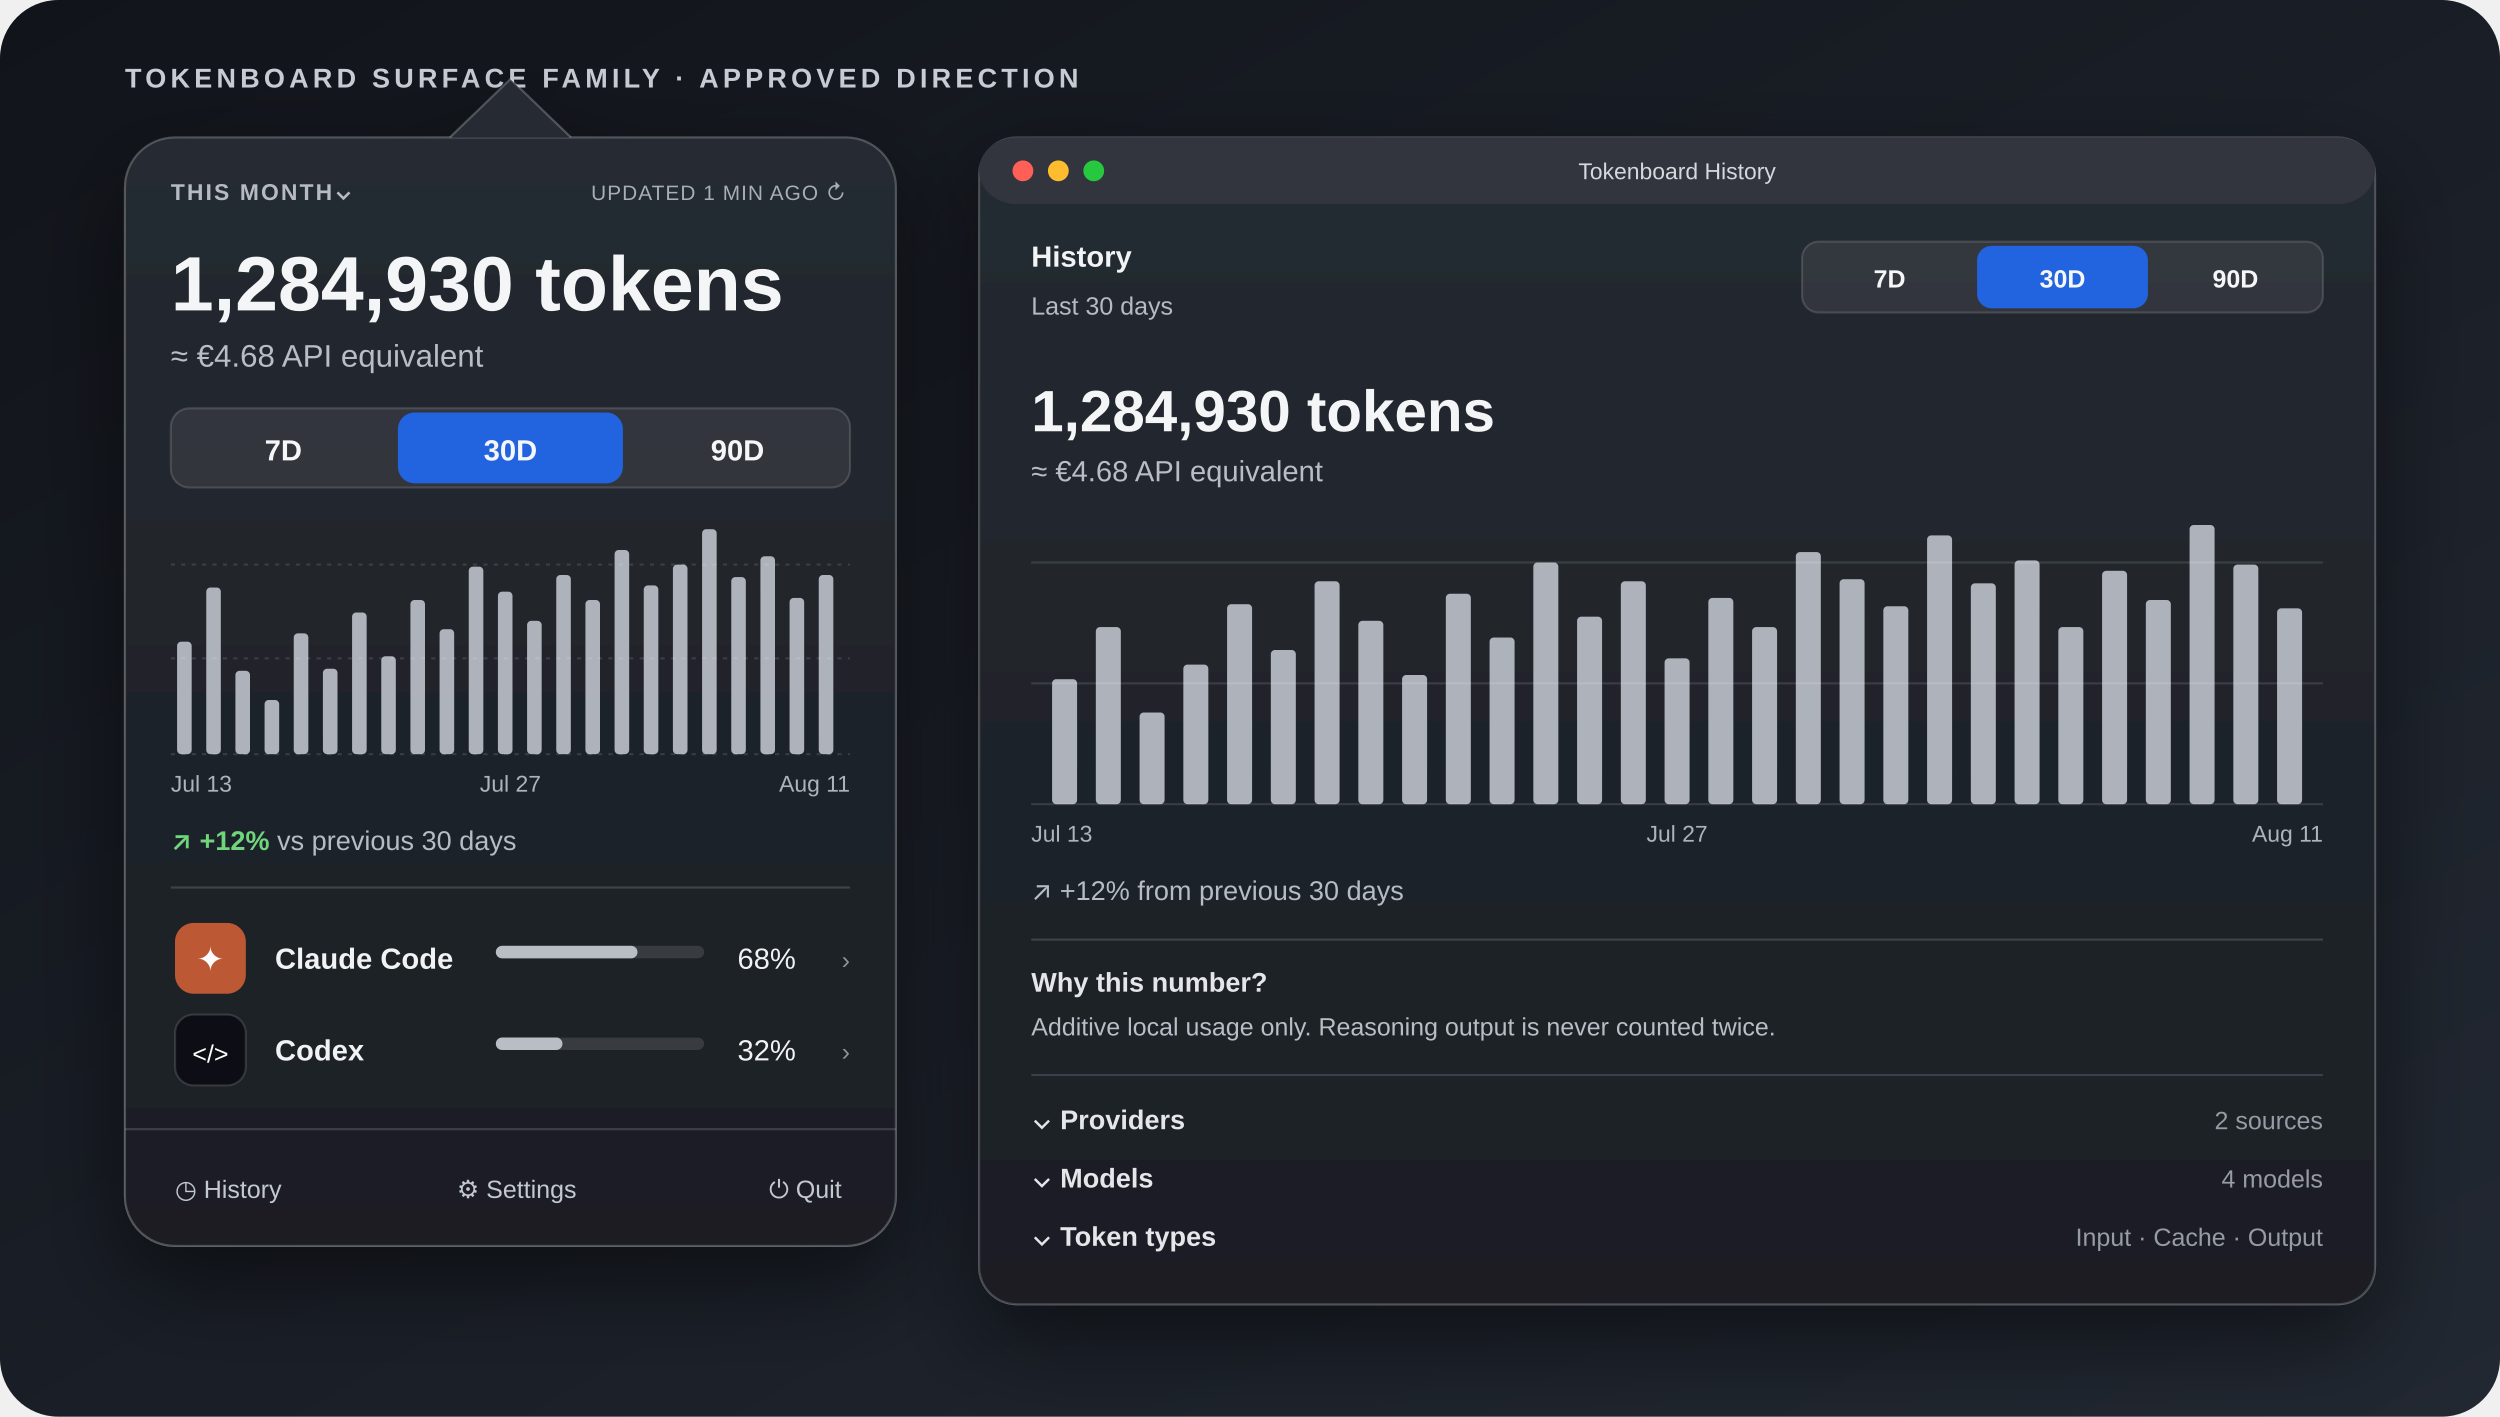
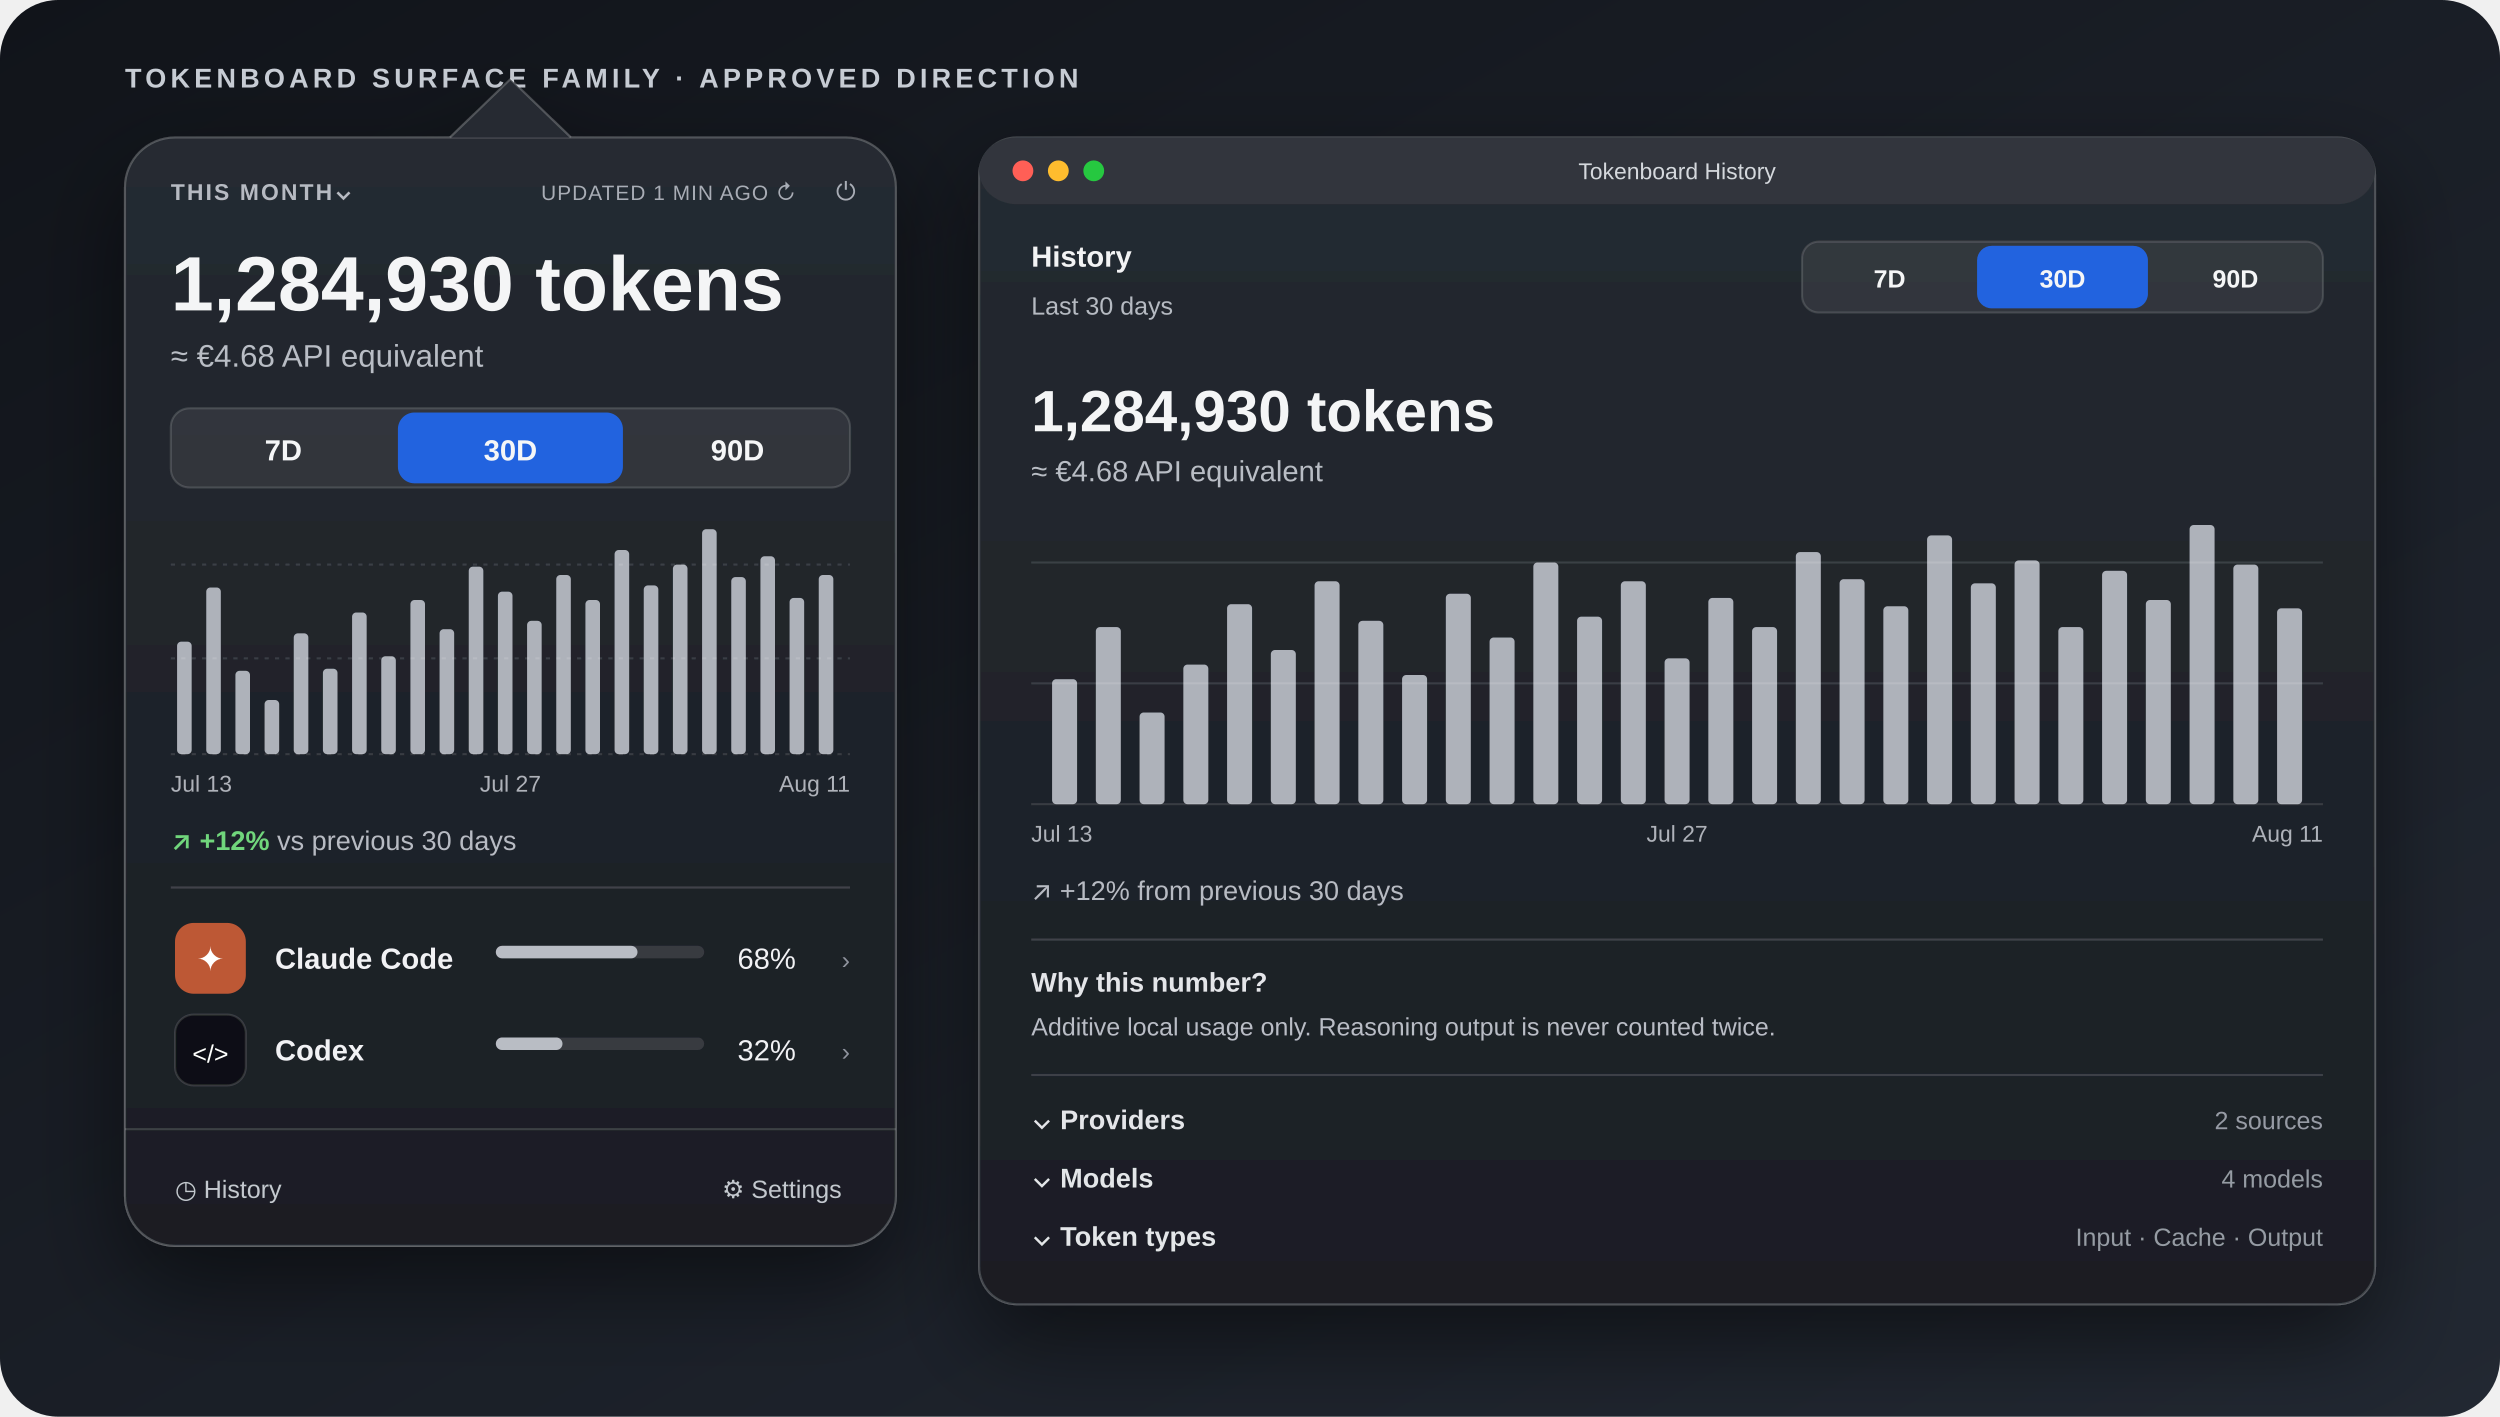
<svg xmlns="http://www.w3.org/2000/svg" width="1200" height="680" viewBox="0 0 1200 680" role="img" aria-labelledby="title desc">
  <defs>
    <linearGradient id="bg" x1="0" y1="0" x2="1" y2="1">
      <stop stop-color="#11141a" />
      <stop offset="1" stop-color="#222832" />
    </linearGradient>
    <linearGradient id="surface" x1="0" y1="0" x2="0" y2="1">
      <stop stop-color="#252a31" />
      <stop offset="1" stop-color="#1a1e24" />
    </linearGradient>
    <filter id="shadow" x="-20%" y="-20%" width="140%" height="150%">
      <feDropShadow dx="0" dy="18" stdDeviation="22" flood-color="#000" flood-opacity=".5" />
    </filter>
  </defs>
  <rect width="1200" height="680" rx="28" fill="url(#bg)" />
  <g font-family="-apple-system,BlinkMacSystemFont,'SF Pro Display','Helvetica Neue',Arial,sans-serif">
    <text x="60" y="42" fill="#c8cdd5" font-size="13" font-weight="700" letter-spacing="2">TOKENBOARD SURFACE FAMILY · APPROVED DIRECTION</text>
    <g filter="url(#shadow)">
      <rect x="60" y="66" width="370" height="532" rx="24" fill="url(#surface)" stroke="#fff" stroke-opacity=".22" />
      <path d="M216 66l29-28 29 28" fill="#252a31" stroke="#fff" stroke-opacity=".22" />
      <g transform="translate(0 -4)">
        <text x="82" y="100" fill="#b6bac2" font-size="11" font-weight="650" letter-spacing="1">THIS MONTH⌄</text>
-         <text x="406" y="100" text-anchor="end" fill="#a8adb6" font-size="10" letter-spacing=".5">UPDATED 1 MIN AGO ↻</text>
+         <text x="382" y="100" text-anchor="end" fill="#a8adb6" font-size="10" letter-spacing=".5">UPDATED 1 MIN AGO ↻</text>
+         <text x="406" y="100" text-anchor="middle" fill="#a8adb6" font-size="12">⏻</text>
        <text x="82" y="153" fill="#f4f5f6" font-size="37" font-weight="650">1,284,930 tokens</text>
        <text x="82" y="180" fill="#b9bdc5" font-size="15">≈ €4.68 API equivalent</text>
        <rect x="82" y="200" width="326" height="38" rx="9" fill="#fff" fill-opacity=".07" stroke="#fff" stroke-opacity=".15" />
        <rect x="191" y="202" width="108" height="34" rx="8" fill="#2364df" />
        <g fill="#f5f6f7" font-size="14" font-weight="600">
          <text x="136" y="225" text-anchor="middle">7D</text>
          <text x="245" y="225" text-anchor="middle">30D</text>
          <text x="354" y="225" text-anchor="middle">90D</text>
        </g>
        <g fill="#aeb2ba">
          <rect x="85" y="312" width="7" height="54" rx="2" />
          <rect x="99" y="286" width="7" height="80" rx="2" />
          <rect x="113" y="326" width="7" height="40" rx="2" />
          <rect x="127" y="340" width="7" height="26" rx="2" />
          <rect x="141" y="308" width="7" height="58" rx="2" />
          <rect x="155" y="325" width="7" height="41" rx="2" />
          <rect x="169" y="298" width="7" height="68" rx="2" />
          <rect x="183" y="319" width="7" height="47" rx="2" />
          <rect x="197" y="292" width="7" height="74" rx="2" />
          <rect x="211" y="306" width="7" height="60" rx="2" />
          <rect x="225" y="276" width="7" height="90" rx="2" />
          <rect x="239" y="288" width="7" height="78" rx="2" />
          <rect x="253" y="302" width="7" height="64" rx="2" />
          <rect x="267" y="280" width="7" height="86" rx="2" />
          <rect x="281" y="292" width="7" height="74" rx="2" />
          <rect x="295" y="268" width="7" height="98" rx="2" />
          <rect x="309" y="285" width="7" height="81" rx="2" />
          <rect x="323" y="275" width="7" height="91" rx="2" />
          <rect x="337" y="258" width="7" height="108" rx="2" />
          <rect x="351" y="281" width="7" height="85" rx="2" />
          <rect x="365" y="271" width="7" height="95" rx="2" />
          <rect x="379" y="291" width="7" height="75" rx="2" />
          <rect x="393" y="280" width="7" height="86" rx="2" />
        </g>
        <path d="M82 275H408M82 320H408M82 366H408" stroke="#fff" stroke-opacity=".12" stroke-dasharray="2 3" />
        <g fill="#aeb2ba" font-size="11">
          <text x="82" y="384">Jul 13</text>
          <text x="245" y="384" text-anchor="middle">Jul 27</text>
          <text x="408" y="384" text-anchor="end">Aug 11</text>
        </g>
        <text x="82" y="412" fill="#70d67c" font-size="13" font-weight="600">↗ +12% <tspan fill="#b7bbc3" font-weight="450">vs previous 30 days</tspan>
        </text>
        <path d="M82 430H408" stroke="#fff" stroke-opacity=".15" />
        <rect x="84" y="447" width="34" height="34" rx="9" fill="#bd5834" />
        <text x="101" y="470" text-anchor="middle" fill="#fff" font-size="16">✦</text>
        <text x="132" y="469" fill="#f1f2f4" font-size="14" font-weight="600">Claude Code</text>
        <rect x="238" y="458" width="100" height="6" rx="3" fill="#fff" fill-opacity=".12" />
        <rect x="238" y="458" width="68" height="6" rx="3" fill="#b9bdc4" />
        <text x="382" y="469" fill="#f1f2f4" font-size="14" text-anchor="end">68%</text>
        <text x="404" y="469" fill="#8e939c">›</text>
        <rect x="84" y="491" width="34" height="34" rx="9" fill="#0f1115" stroke="#fff" stroke-opacity=".14" />
        <text x="101" y="514" text-anchor="middle" fill="#fff" font-size="12">&lt;/&gt;</text>
        <text x="132" y="513" fill="#f1f2f4" font-size="14" font-weight="600">Codex</text>
        <rect x="238" y="502" width="100" height="6" rx="3" fill="#fff" fill-opacity=".12" />
        <rect x="238" y="502" width="32" height="6" rx="3" fill="#b9bdc4" />
        <text x="382" y="513" fill="#f1f2f4" font-size="14" text-anchor="end">32%</text>
        <text x="404" y="513" fill="#8e939c">›</text>
      </g>
      <path d="M60 542H430" stroke="#fff" stroke-opacity=".15" />
      <g fill="#c4c8cf" font-size="12">
        <text x="84" y="575">◷  History</text>
-         <text x="248" y="575" text-anchor="middle">⚙  Settings</text>
-         <text x="404" y="575" text-anchor="end">⏻  Quit</text>
+         <text x="404" y="575" text-anchor="end">⚙  Settings</text>
      </g>
    </g>
    <g filter="url(#shadow)">
      <rect x="470" y="66" width="670" height="560" rx="18" fill="url(#surface)" stroke="#fff" stroke-opacity=".18" />
      <rect x="470" y="66" width="670" height="32" rx="18" fill="#30353c" />
      <circle cx="491" cy="82" r="5" fill="#ff5f57" />
      <circle cx="508" cy="82" r="5" fill="#febc2e" />
      <circle cx="525" cy="82" r="5" fill="#28c840" />
      <text x="805" y="86" text-anchor="middle" fill="#d5d8dd" font-size="11">Tokenboard History</text>
      <text x="495" y="128" fill="#f2f3f4" font-size="14" font-weight="600">History</text>
      <text x="495" y="151" fill="#b6bac2" font-size="12">Last 30 days</text>
      <rect x="865" y="116" width="250" height="34" rx="8" fill="#fff" fill-opacity=".07" stroke="#fff" stroke-opacity=".14" />
      <rect x="949" y="118" width="82" height="30" rx="7" fill="#2364df" />
      <g fill="#f5f6f7" font-size="12" font-weight="600">
        <text x="907" y="138" text-anchor="middle">7D</text>
        <text x="990" y="138" text-anchor="middle">30D</text>
        <text x="1073" y="138" text-anchor="middle">90D</text>
      </g>
      <text x="495" y="207" fill="#f4f5f6" font-size="28" font-weight="600">1,284,930 tokens</text>
      <text x="495" y="231" fill="#b9bdc5" font-size="14">≈ €4.68 API equivalent</text>
      <g fill="#aeb2ba">
        <rect x="505" y="326" width="12" height="60" rx="2" />
        <rect x="526" y="301" width="12" height="85" rx="2" />
        <rect x="547" y="342" width="12" height="44" rx="2" />
        <rect x="568" y="319" width="12" height="67" rx="2" />
        <rect x="589" y="290" width="12" height="96" rx="2" />
        <rect x="610" y="312" width="12" height="74" rx="2" />
        <rect x="631" y="279" width="12" height="107" rx="2" />
        <rect x="652" y="298" width="12" height="88" rx="2" />
        <rect x="673" y="324" width="12" height="62" rx="2" />
        <rect x="694" y="285" width="12" height="101" rx="2" />
        <rect x="715" y="306" width="12" height="80" rx="2" />
        <rect x="736" y="270" width="12" height="116" rx="2" />
        <rect x="757" y="296" width="12" height="90" rx="2" />
        <rect x="778" y="279" width="12" height="107" rx="2" />
        <rect x="799" y="316" width="12" height="70" rx="2" />
        <rect x="820" y="287" width="12" height="99" rx="2" />
        <rect x="841" y="301" width="12" height="85" rx="2" />
        <rect x="862" y="265" width="12" height="121" rx="2" />
        <rect x="883" y="278" width="12" height="108" rx="2" />
        <rect x="904" y="291" width="12" height="95" rx="2" />
        <rect x="925" y="257" width="12" height="129" rx="2" />
        <rect x="946" y="280" width="12" height="106" rx="2" />
        <rect x="967" y="269" width="12" height="117" rx="2" />
        <rect x="988" y="301" width="12" height="85" rx="2" />
        <rect x="1009" y="274" width="12" height="112" rx="2" />
        <rect x="1030" y="288" width="12" height="98" rx="2" />
        <rect x="1051" y="252" width="12" height="134" rx="2" />
        <rect x="1072" y="271" width="12" height="115" rx="2" />
        <rect x="1093" y="292" width="12" height="94" rx="2" />
      </g>
      <path d="M495 270H1115M495 328H1115M495 386H1115" stroke="#fff" stroke-opacity=".12" />
      <g fill="#aeb2ba" font-size="11">
        <text x="495" y="404">Jul 13</text>
        <text x="805" y="404" text-anchor="middle">Jul 27</text>
        <text x="1115" y="404" text-anchor="end">Aug 11</text>
      </g>
      <text x="495" y="432" fill="#b7bbc3" font-size="13">↗  +12% from previous 30 days</text>
      <path d="M495 451H1115" stroke="#fff" stroke-opacity=".15" />
      <text x="495" y="476" fill="#e4e6e9" font-size="13" font-weight="600">Why this number?</text>
      <text x="495" y="497" fill="#b9bdc5" font-size="12">Additive local usage only. Reasoning output is never counted twice.</text>
      <path d="M495 516H1115" stroke="#fff" stroke-opacity=".15" />
      <g fill="#e4e6e9" font-size="13" font-weight="550">
        <text x="495" y="542">⌄  Providers</text>
        <text x="495" y="570">⌄  Models</text>
        <text x="495" y="598">⌄  Token types</text>
      </g>
      <g fill="#969ba4" font-size="12">
        <text x="1115" y="542" text-anchor="end">2 sources</text>
        <text x="1115" y="570" text-anchor="end">4 models</text>
        <text x="1115" y="598" text-anchor="end">Input · Cache · Output</text>
      </g>
    </g>
  </g>
</svg>
